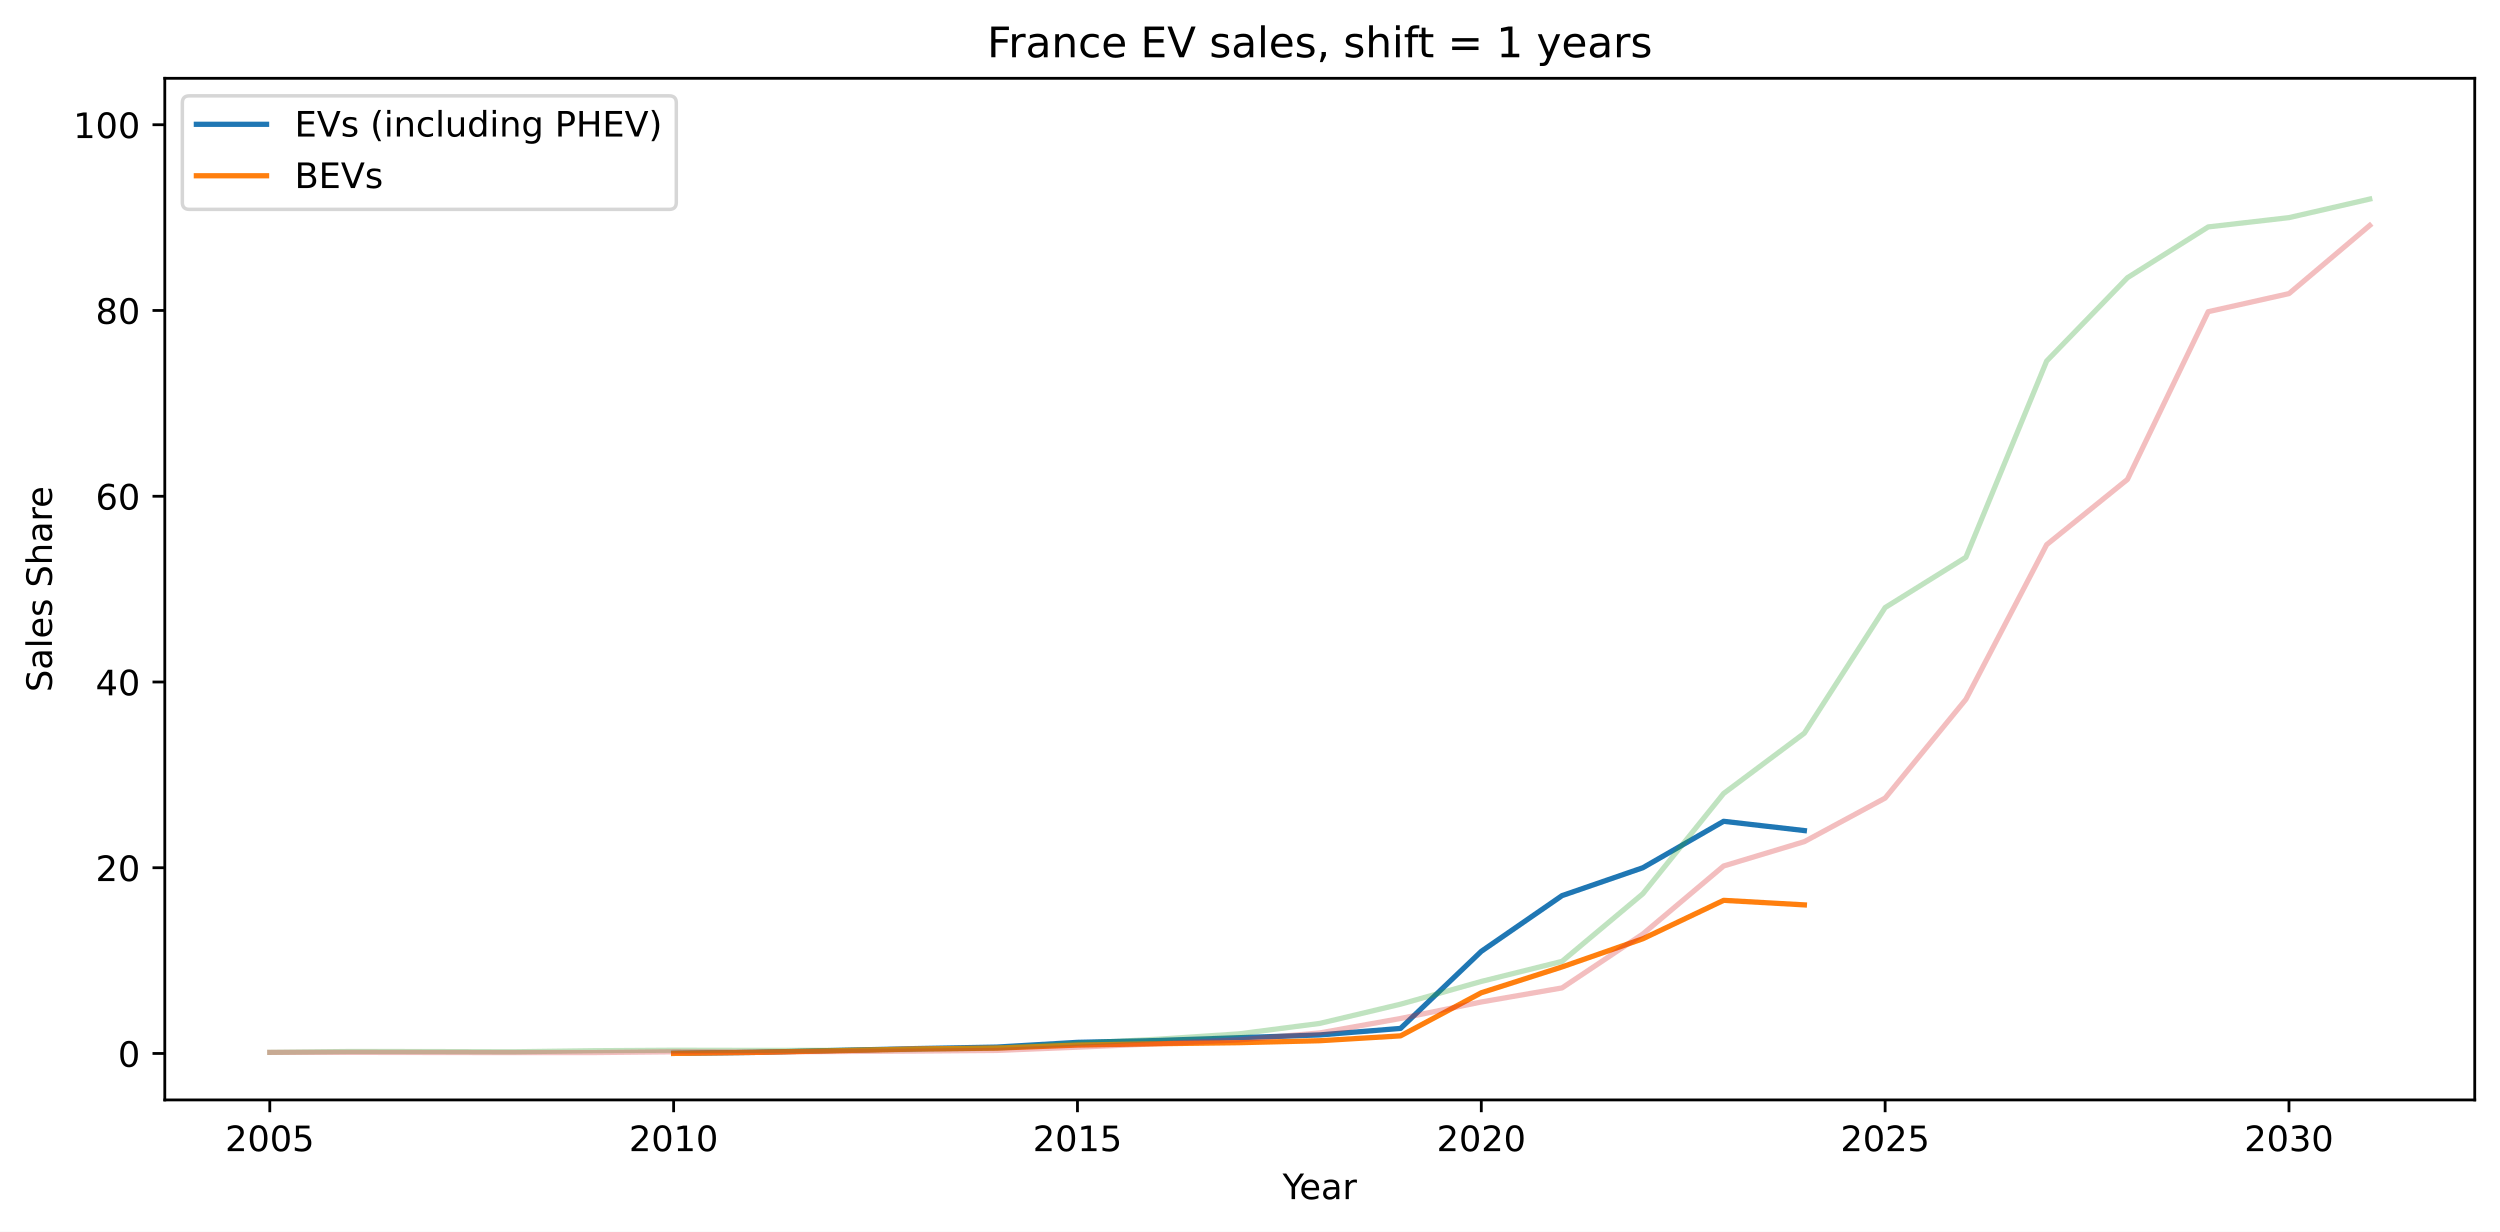
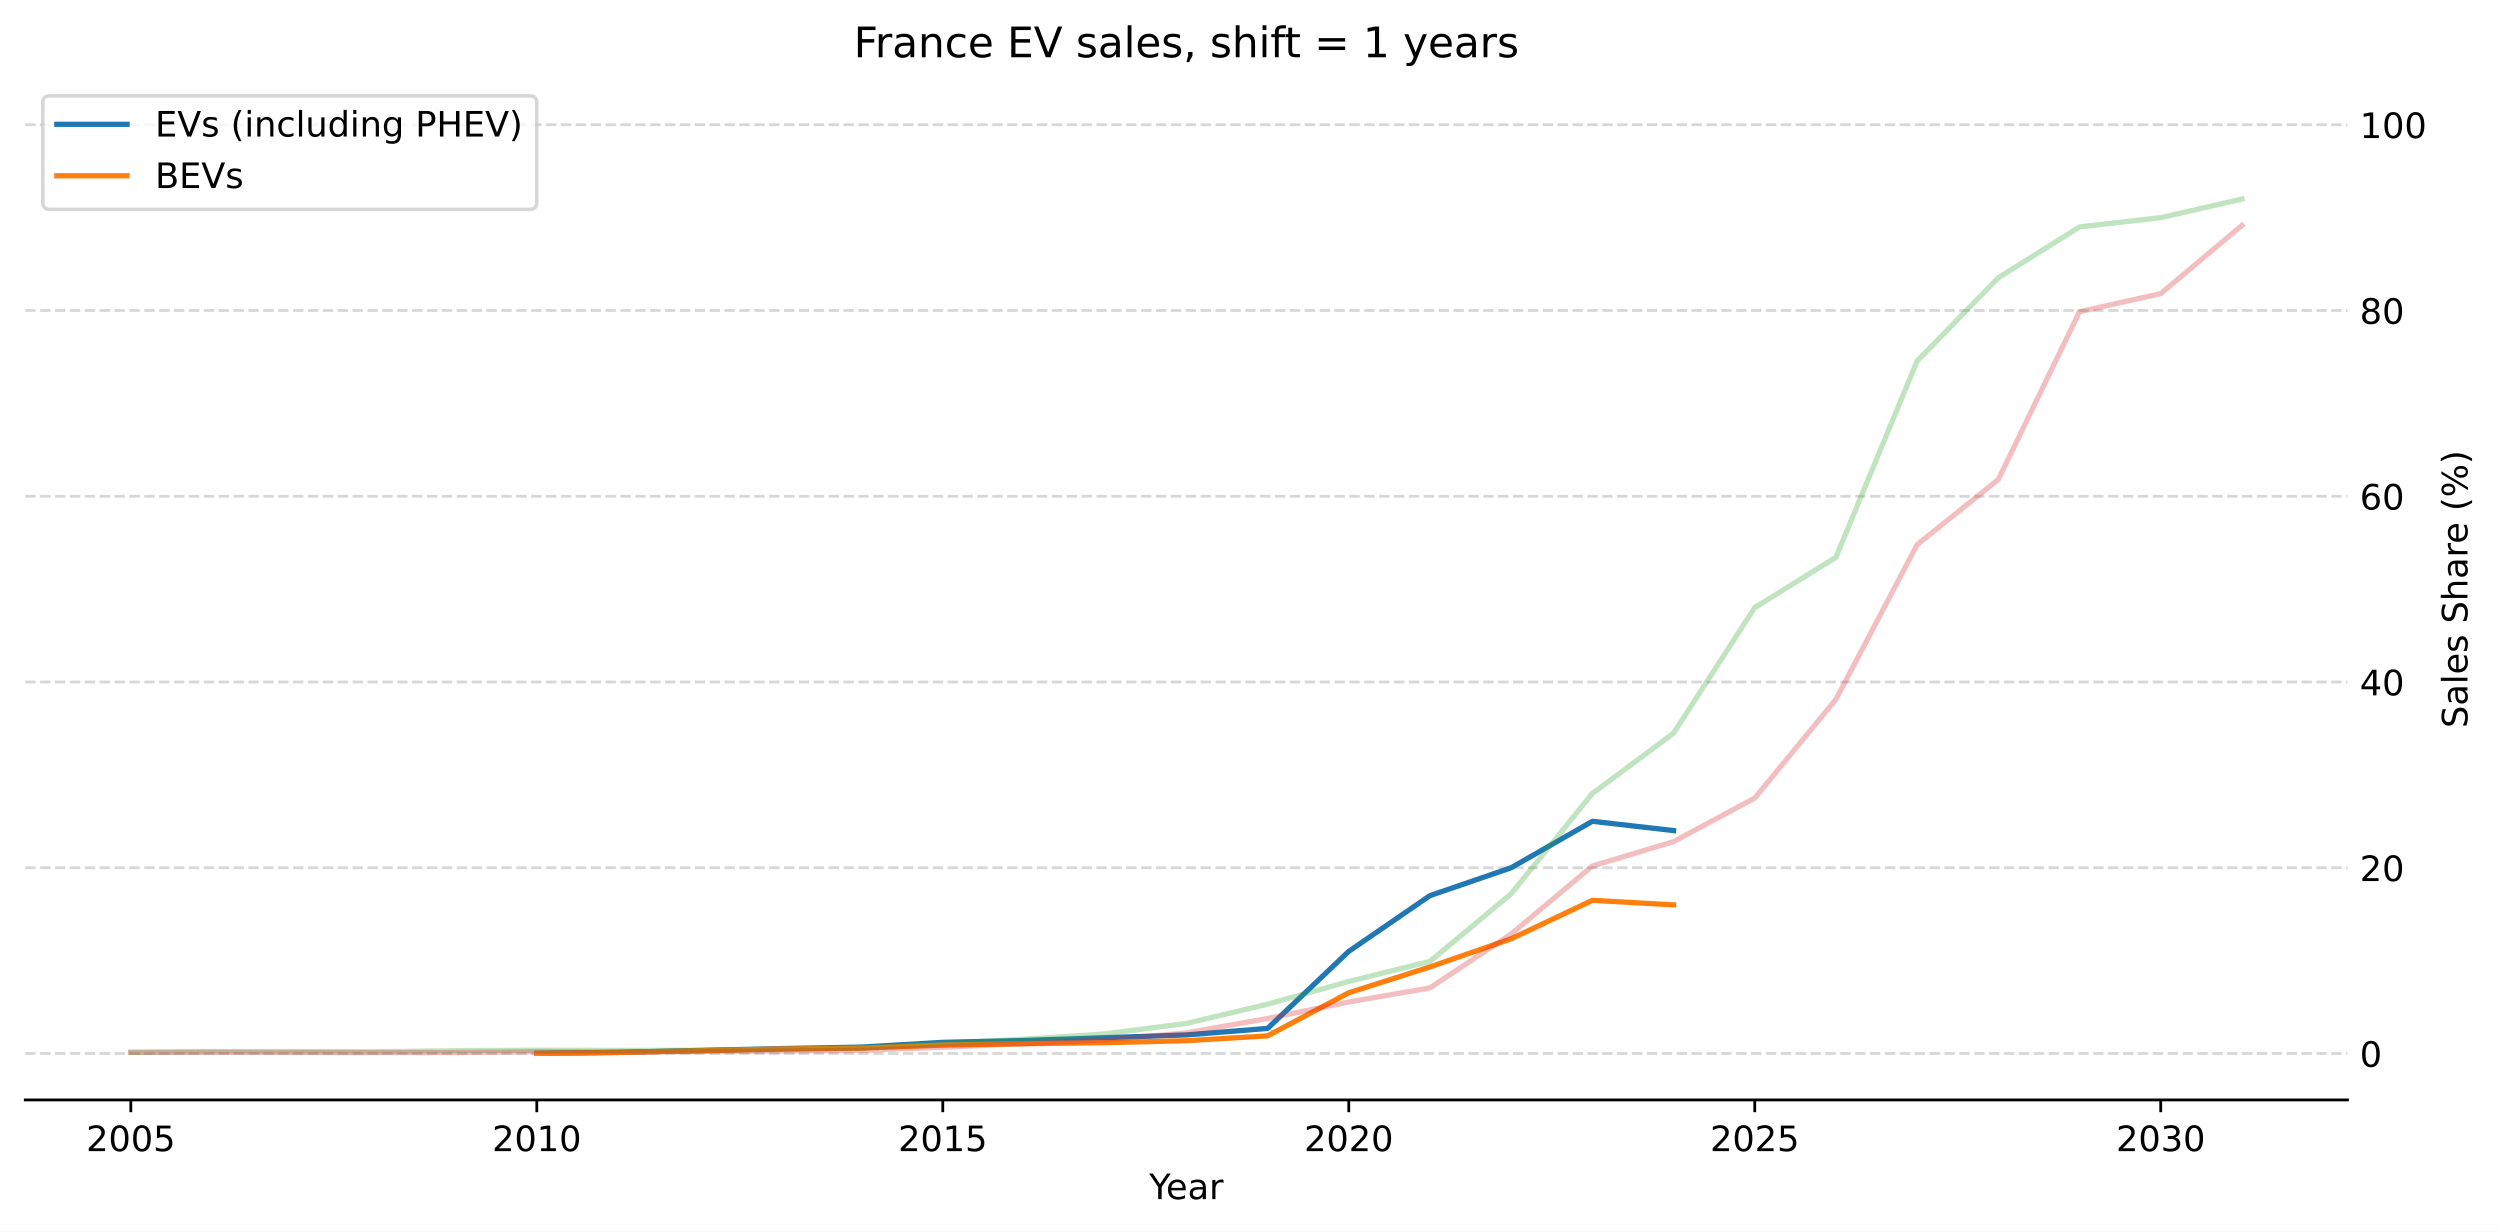
<svg xmlns="http://www.w3.org/2000/svg" xmlns:xlink="http://www.w3.org/1999/xlink" width="712.496pt" height="351.034pt" viewBox="0 0 712.496 351.034" version="1.1">
  <defs>
    <style type="text/css">*{stroke-linejoin: round; stroke-linecap: butt}</style>
  </defs>
  <g id="figure_1">
    <g id="patch_1">
      <path d="M 0 351.034  L 712.496 351.034  L 712.496 0  L 0 0  z " style="fill: #ffffff" />
    </g>
    <g id="axes_1">
      <g id="patch_2">
-         <path d="M 46.966 313.478  L 705.296 313.478  L 705.296 22.318  L 46.966 22.318  z " style="fill: #ffffff" />
+         <path d="M 7.2 313.478  L 669.03 313.478  L 669.03 22.318  L 7.2 22.318  z " style="fill: #ffffff" />
      </g>
      <g id="matplotlib.axis_1">
        <g id="xtick_1">
          <g id="line2d_1">
            <defs>
-               <path id="mbf4288bbed" d="M 0 0  L 0 3.5  " style="stroke: #000000; stroke-width: 0.8" />
-             </defs>
-             <g>
-               <use xlink:href="#mbf4288bbed" x="76.89" y="313.478" style="stroke: #000000; stroke-width: 0.8" />
+               <path id="m4b0031bde3" d="M 0 0  L 0 3.5  " style="stroke: #000000; stroke-width: 0.8" />
+             </defs>
+             <g>
+               <use xlink:href="#m4b0031bde3" x="37.283" y="313.478" style="stroke: #000000; stroke-width: 0.8" />
            </g>
          </g>
          <g id="text_1">
-             <g transform="translate(64.16472 328.0766) scale(0.1 -0.1)">
+             <g transform="translate(24.55818 328.0766) scale(0.1 -0.1)">
              <defs>
                <path id="DejaVuSans-32" d="M 1228 531  L 3431 531  L 3431 0  L 469 0  L 469 531  Q 828 903 1448 1529  Q 2069 2156 2228 2338  Q 2531 2678 2651 2914  Q 2772 3150 2772 3378  Q 2772 3750 2511 3984  Q 2250 4219 1831 4219  Q 1534 4219 1204 4116  Q 875 4013 500 3803  L 500 4441  Q 881 4594 1212 4672  Q 1544 4750 1819 4750  Q 2544 4750 2975 4387  Q 3406 4025 3406 3419  Q 3406 3131 3298 2873  Q 3191 2616 2906 2266  Q 2828 2175 2409 1742  Q 1991 1309 1228 531  z " transform="scale(0.015625)" />
                <path id="DejaVuSans-30" d="M 2034 4250  Q 1547 4250 1301 3770  Q 1056 3291 1056 2328  Q 1056 1369 1301 889  Q 1547 409 2034 409  Q 2525 409 2770 889  Q 3016 1369 3016 2328  Q 3016 3291 2770 3770  Q 2525 4250 2034 4250  z M 2034 4750  Q 2819 4750 3233 4129  Q 3647 3509 3647 2328  Q 3647 1150 3233 529  Q 2819 -91 2034 -91  Q 1250 -91 836 529  Q 422 1150 422 2328  Q 422 3509 836 4129  Q 1250 4750 2034 4750  z " transform="scale(0.015625)" />
                <path id="DejaVuSans-35" d="M 691 4666  L 3169 4666  L 3169 4134  L 1269 4134  L 1269 2991  Q 1406 3038 1543 3061  Q 1681 3084 1819 3084  Q 2600 3084 3056 2656  Q 3513 2228 3513 1497  Q 3513 744 3044 326  Q 2575 -91 1722 -91  Q 1428 -91 1123 -41  Q 819 9 494 109  L 494 744  Q 775 591 1075 516  Q 1375 441 1709 441  Q 2250 441 2565 725  Q 2881 1009 2881 1497  Q 2881 1984 2565 2268  Q 2250 2553 1709 2553  Q 1456 2553 1204 2497  Q 953 2441 691 2322  L 691 4666  z " transform="scale(0.015625)" />
              </defs>
              <use xlink:href="#DejaVuSans-32" />
              <use xlink:href="#DejaVuSans-30" transform="translate(63.62305 0)" />
              <use xlink:href="#DejaVuSans-30" transform="translate(127.2461 0)" />
              <use xlink:href="#DejaVuSans-35" transform="translate(190.8691 0)" />
            </g>
          </g>
        </g>
        <g id="xtick_2">
          <g id="line2d_2">
            <g>
-               <use xlink:href="#mbf4288bbed" x="191.982" y="313.478" style="stroke: #000000; stroke-width: 0.8" />
+               <use xlink:href="#m4b0031bde3" x="152.988" y="313.478" style="stroke: #000000; stroke-width: 0.8" />
            </g>
          </g>
          <g id="text_2">
-             <g transform="translate(179.2574 328.0766) scale(0.1 -0.1)">
+             <g transform="translate(140.2627 328.0766) scale(0.1 -0.1)">
              <defs>
                <path id="DejaVuSans-31" d="M 794 531  L 1825 531  L 1825 4091  L 703 3866  L 703 4441  L 1819 4666  L 2450 4666  L 2450 531  L 3481 531  L 3481 0  L 794 0  L 794 531  z " transform="scale(0.015625)" />
              </defs>
              <use xlink:href="#DejaVuSans-32" />
              <use xlink:href="#DejaVuSans-30" transform="translate(63.62305 0)" />
              <use xlink:href="#DejaVuSans-31" transform="translate(127.2461 0)" />
              <use xlink:href="#DejaVuSans-30" transform="translate(190.8691 0)" />
            </g>
          </g>
        </g>
        <g id="xtick_3">
          <g id="line2d_3">
            <g>
-               <use xlink:href="#mbf4288bbed" x="307.075" y="313.478" style="stroke: #000000; stroke-width: 0.8" />
+               <use xlink:href="#m4b0031bde3" x="268.692" y="313.478" style="stroke: #000000; stroke-width: 0.8" />
            </g>
          </g>
          <g id="text_3">
-             <g transform="translate(294.35 328.0766) scale(0.1 -0.1)">
+             <g transform="translate(255.9673 328.0766) scale(0.1 -0.1)">
              <use xlink:href="#DejaVuSans-32" />
              <use xlink:href="#DejaVuSans-30" transform="translate(63.62305 0)" />
              <use xlink:href="#DejaVuSans-31" transform="translate(127.2461 0)" />
              <use xlink:href="#DejaVuSans-35" transform="translate(190.8691 0)" />
            </g>
          </g>
        </g>
        <g id="xtick_4">
          <g id="line2d_4">
            <g>
-               <use xlink:href="#mbf4288bbed" x="422.168" y="313.478" style="stroke: #000000; stroke-width: 0.8" />
+               <use xlink:href="#m4b0031bde3" x="384.397" y="313.478" style="stroke: #000000; stroke-width: 0.8" />
            </g>
          </g>
          <g id="text_4">
-             <g transform="translate(409.4427 328.0766) scale(0.1 -0.1)">
+             <g transform="translate(371.6718 328.0766) scale(0.1 -0.1)">
              <use xlink:href="#DejaVuSans-32" />
              <use xlink:href="#DejaVuSans-30" transform="translate(63.62305 0)" />
              <use xlink:href="#DejaVuSans-32" transform="translate(127.2461 0)" />
              <use xlink:href="#DejaVuSans-30" transform="translate(190.8691 0)" />
            </g>
          </g>
        </g>
        <g id="xtick_5">
          <g id="line2d_5">
            <g>
-               <use xlink:href="#mbf4288bbed" x="537.26" y="313.478" style="stroke: #000000; stroke-width: 0.8" />
+               <use xlink:href="#m4b0031bde3" x="500.101" y="313.478" style="stroke: #000000; stroke-width: 0.8" />
            </g>
          </g>
          <g id="text_5">
-             <g transform="translate(524.5353 328.0766) scale(0.1 -0.1)">
+             <g transform="translate(487.3764 328.0766) scale(0.1 -0.1)">
              <use xlink:href="#DejaVuSans-32" />
              <use xlink:href="#DejaVuSans-30" transform="translate(63.62305 0)" />
              <use xlink:href="#DejaVuSans-32" transform="translate(127.2461 0)" />
              <use xlink:href="#DejaVuSans-35" transform="translate(190.8691 0)" />
            </g>
          </g>
        </g>
        <g id="xtick_6">
          <g id="line2d_6">
            <g>
-               <use xlink:href="#mbf4288bbed" x="652.353" y="313.478" style="stroke: #000000; stroke-width: 0.8" />
+               <use xlink:href="#m4b0031bde3" x="615.806" y="313.478" style="stroke: #000000; stroke-width: 0.8" />
            </g>
          </g>
          <g id="text_6">
-             <g transform="translate(639.628 328.0766) scale(0.1 -0.1)">
+             <g transform="translate(603.0809 328.0766) scale(0.1 -0.1)">
              <defs>
                <path id="DejaVuSans-33" d="M 2597 2516  Q 3050 2419 3304 2112  Q 3559 1806 3559 1356  Q 3559 666 3084 287  Q 2609 -91 1734 -91  Q 1441 -91 1130 -33  Q 819 25 488 141  L 488 750  Q 750 597 1062 519  Q 1375 441 1716 441  Q 2309 441 2620 675  Q 2931 909 2931 1356  Q 2931 1769 2642 2001  Q 2353 2234 1838 2234  L 1294 2234  L 1294 2753  L 1863 2753  Q 2328 2753 2575 2939  Q 2822 3125 2822 3475  Q 2822 3834 2567 4026  Q 2313 4219 1838 4219  Q 1578 4219 1281 4162  Q 984 4106 628 3988  L 628 4550  Q 988 4650 1302 4700  Q 1616 4750 1894 4750  Q 2613 4750 3031 4423  Q 3450 4097 3450 3541  Q 3450 3153 3228 2886  Q 3006 2619 2597 2516  z " transform="scale(0.015625)" />
              </defs>
              <use xlink:href="#DejaVuSans-32" />
              <use xlink:href="#DejaVuSans-30" transform="translate(63.62305 0)" />
              <use xlink:href="#DejaVuSans-33" transform="translate(127.2461 0)" />
              <use xlink:href="#DejaVuSans-30" transform="translate(190.8691 0)" />
            </g>
          </g>
        </g>
        <g id="text_7">
-           <g transform="translate(365.5431 341.7547) scale(0.1 -0.1)">
+           <g transform="translate(327.5275 341.7547) scale(0.1 -0.1)">
            <defs>
              <path id="DejaVuSans-59" d="M -13 4666  L 666 4666  L 1959 2747  L 3244 4666  L 3922 4666  L 2272 2222  L 2272 0  L 1638 0  L 1638 2222  L -13 4666  z " transform="scale(0.015625)" />
              <path id="DejaVuSans-65" d="M 3597 1894  L 3597 1613  L 953 1613  Q 991 1019 1311 708  Q 1631 397 2203 397  Q 2534 397 2845 478  Q 3156 559 3463 722  L 3463 178  Q 3153 47 2828 -22  Q 2503 -91 2169 -91  Q 1331 -91 842 396  Q 353 884 353 1716  Q 353 2575 817 3079  Q 1281 3584 2069 3584  Q 2775 3584 3186 3129  Q 3597 2675 3597 1894  z M 3022 2063  Q 3016 2534 2758 2815  Q 2500 3097 2075 3097  Q 1594 3097 1305 2825  Q 1016 2553 972 2059  L 3022 2063  z " transform="scale(0.015625)" />
              <path id="DejaVuSans-61" d="M 2194 1759  Q 1497 1759 1228 1600  Q 959 1441 959 1056  Q 959 750 1161 570  Q 1363 391 1709 391  Q 2188 391 2477 730  Q 2766 1069 2766 1631  L 2766 1759  L 2194 1759  z M 3341 1997  L 3341 0  L 2766 0  L 2766 531  Q 2569 213 2275 61  Q 1981 -91 1556 -91  Q 1019 -91 701 211  Q 384 513 384 1019  Q 384 1609 779 1909  Q 1175 2209 1959 2209  L 2766 2209  L 2766 2266  Q 2766 2663 2505 2880  Q 2244 3097 1772 3097  Q 1472 3097 1187 3025  Q 903 2953 641 2809  L 641 3341  Q 956 3463 1253 3523  Q 1550 3584 1831 3584  Q 2591 3584 2966 3190  Q 3341 2797 3341 1997  z " transform="scale(0.015625)" />
              <path id="DejaVuSans-72" d="M 2631 2963  Q 2534 3019 2420 3045  Q 2306 3072 2169 3072  Q 1681 3072 1420 2755  Q 1159 2438 1159 1844  L 1159 0  L 581 0  L 581 3500  L 1159 3500  L 1159 2956  Q 1341 3275 1631 3429  Q 1922 3584 2338 3584  Q 2397 3584 2469 3576  Q 2541 3569 2628 3553  L 2631 2963  z " transform="scale(0.015625)" />
            </defs>
            <use xlink:href="#DejaVuSans-59" />
            <use xlink:href="#DejaVuSans-65" transform="translate(47.83398 0)" />
            <use xlink:href="#DejaVuSans-61" transform="translate(109.3574 0)" />
            <use xlink:href="#DejaVuSans-72" transform="translate(170.6367 0)" />
          </g>
        </g>
      </g>
      <g id="matplotlib.axis_2">
        <g id="ytick_1">
          <g id="line2d_7">
-             <defs>
-               <path id="mb362bc55c1" d="M 0 0  L -3.5 0  " style="stroke: #000000; stroke-width: 0.8" />
-             </defs>
-             <g>
-               <use xlink:href="#mb362bc55c1" x="46.966" y="300.244" style="stroke: #000000; stroke-width: 0.8" />
-             </g>
-           </g>
+             <path d="M 7.2 300.244  L 669.03 300.244  " clip-path="url(#pc29ef4463a)" style="fill: none; stroke-dasharray: 2.96,1.28; stroke-dashoffset: 0; stroke: #b0b0b0; stroke-opacity: 0.5; stroke-width: 0.8" />
+           </g>
+           <g id="line2d_8" />
          <g id="text_8">
-             <g transform="translate(33.60312 304.0428) scale(0.1 -0.1)">
+             <g transform="translate(672.53 304.0428) scale(0.1 -0.1)">
              <use xlink:href="#DejaVuSans-30" />
            </g>
          </g>
        </g>
        <g id="ytick_2">
-           <g id="line2d_8">
-             <g>
-               <use xlink:href="#mb362bc55c1" x="46.966" y="247.305" style="stroke: #000000; stroke-width: 0.8" />
-             </g>
-           </g>
+           <g id="line2d_9">
+             <path d="M 7.2 247.305  L 669.03 247.305  " clip-path="url(#pc29ef4463a)" style="fill: none; stroke-dasharray: 2.96,1.28; stroke-dashoffset: 0; stroke: #b0b0b0; stroke-opacity: 0.5; stroke-width: 0.8" />
+           </g>
+           <g id="line2d_10" />
          <g id="text_9">
-             <g transform="translate(27.24063 251.1046) scale(0.1 -0.1)">
+             <g transform="translate(672.53 251.1046) scale(0.1 -0.1)">
              <use xlink:href="#DejaVuSans-32" />
              <use xlink:href="#DejaVuSans-30" transform="translate(63.62305 0)" />
            </g>
          </g>
        </g>
        <g id="ytick_3">
-           <g id="line2d_9">
-             <g>
-               <use xlink:href="#mb362bc55c1" x="46.966" y="194.367" style="stroke: #000000; stroke-width: 0.8" />
-             </g>
-           </g>
+           <g id="line2d_11">
+             <path d="M 7.2 194.367  L 669.03 194.367  " clip-path="url(#pc29ef4463a)" style="fill: none; stroke-dasharray: 2.96,1.28; stroke-dashoffset: 0; stroke: #b0b0b0; stroke-opacity: 0.5; stroke-width: 0.8" />
+           </g>
+           <g id="line2d_12" />
          <g id="text_10">
-             <g transform="translate(27.24063 198.1664) scale(0.1 -0.1)">
+             <g transform="translate(672.53 198.1664) scale(0.1 -0.1)">
              <defs>
                <path id="DejaVuSans-34" d="M 2419 4116  L 825 1625  L 2419 1625  L 2419 4116  z M 2253 4666  L 3047 4666  L 3047 1625  L 3713 1625  L 3713 1100  L 3047 1100  L 3047 0  L 2419 0  L 2419 1100  L 313 1100  L 313 1709  L 2253 4666  z " transform="scale(0.015625)" />
              </defs>
              <use xlink:href="#DejaVuSans-34" />
              <use xlink:href="#DejaVuSans-30" transform="translate(63.62305 0)" />
            </g>
          </g>
        </g>
        <g id="ytick_4">
-           <g id="line2d_10">
-             <g>
-               <use xlink:href="#mb362bc55c1" x="46.966" y="141.429" style="stroke: #000000; stroke-width: 0.8" />
-             </g>
-           </g>
+           <g id="line2d_13">
+             <path d="M 7.2 141.429  L 669.03 141.429  " clip-path="url(#pc29ef4463a)" style="fill: none; stroke-dasharray: 2.96,1.28; stroke-dashoffset: 0; stroke: #b0b0b0; stroke-opacity: 0.5; stroke-width: 0.8" />
+           </g>
+           <g id="line2d_14" />
          <g id="text_11">
-             <g transform="translate(27.24063 145.2283) scale(0.1 -0.1)">
+             <g transform="translate(672.53 145.2283) scale(0.1 -0.1)">
              <defs>
                <path id="DejaVuSans-36" d="M 2113 2584  Q 1688 2584 1439 2293  Q 1191 2003 1191 1497  Q 1191 994 1439 701  Q 1688 409 2113 409  Q 2538 409 2786 701  Q 3034 994 3034 1497  Q 3034 2003 2786 2293  Q 2538 2584 2113 2584  z M 3366 4563  L 3366 3988  Q 3128 4100 2886 4159  Q 2644 4219 2406 4219  Q 1781 4219 1451 3797  Q 1122 3375 1075 2522  Q 1259 2794 1537 2939  Q 1816 3084 2150 3084  Q 2853 3084 3261 2657  Q 3669 2231 3669 1497  Q 3669 778 3244 343  Q 2819 -91 2113 -91  Q 1303 -91 875 529  Q 447 1150 447 2328  Q 447 3434 972 4092  Q 1497 4750 2381 4750  Q 2619 4750 2861 4703  Q 3103 4656 3366 4563  z " transform="scale(0.015625)" />
              </defs>
              <use xlink:href="#DejaVuSans-36" />
              <use xlink:href="#DejaVuSans-30" transform="translate(63.62305 0)" />
            </g>
          </g>
        </g>
        <g id="ytick_5">
-           <g id="line2d_11">
-             <g>
-               <use xlink:href="#mb362bc55c1" x="46.966" y="88.491" style="stroke: #000000; stroke-width: 0.8" />
-             </g>
-           </g>
+           <g id="line2d_15">
+             <path d="M 7.2 88.491  L 669.03 88.491  " clip-path="url(#pc29ef4463a)" style="fill: none; stroke-dasharray: 2.96,1.28; stroke-dashoffset: 0; stroke: #b0b0b0; stroke-opacity: 0.5; stroke-width: 0.8" />
+           </g>
+           <g id="line2d_16" />
          <g id="text_12">
-             <g transform="translate(27.24063 92.29007) scale(0.1 -0.1)">
+             <g transform="translate(672.53 92.29007) scale(0.1 -0.1)">
              <defs>
                <path id="DejaVuSans-38" d="M 2034 2216  Q 1584 2216 1326 1975  Q 1069 1734 1069 1313  Q 1069 891 1326 650  Q 1584 409 2034 409  Q 2484 409 2743 651  Q 3003 894 3003 1313  Q 3003 1734 2745 1975  Q 2488 2216 2034 2216  z M 1403 2484  Q 997 2584 770 2862  Q 544 3141 544 3541  Q 544 4100 942 4425  Q 1341 4750 2034 4750  Q 2731 4750 3128 4425  Q 3525 4100 3525 3541  Q 3525 3141 3298 2862  Q 3072 2584 2669 2484  Q 3125 2378 3379 2068  Q 3634 1759 3634 1313  Q 3634 634 3220 271  Q 2806 -91 2034 -91  Q 1263 -91 848 271  Q 434 634 434 1313  Q 434 1759 690 2068  Q 947 2378 1403 2484  z M 1172 3481  Q 1172 3119 1398 2916  Q 1625 2713 2034 2713  Q 2441 2713 2670 2916  Q 2900 3119 2900 3481  Q 2900 3844 2670 4047  Q 2441 4250 2034 4250  Q 1625 4250 1398 4047  Q 1172 3844 1172 3481  z " transform="scale(0.015625)" />
              </defs>
              <use xlink:href="#DejaVuSans-38" />
              <use xlink:href="#DejaVuSans-30" transform="translate(63.62305 0)" />
            </g>
          </g>
        </g>
        <g id="ytick_6">
-           <g id="line2d_12">
-             <g>
-               <use xlink:href="#mb362bc55c1" x="46.966" y="35.553" style="stroke: #000000; stroke-width: 0.8" />
-             </g>
-           </g>
+           <g id="line2d_17">
+             <path d="M 7.2 35.553  L 669.03 35.553  " clip-path="url(#pc29ef4463a)" style="fill: none; stroke-dasharray: 2.96,1.28; stroke-dashoffset: 0; stroke: #b0b0b0; stroke-opacity: 0.5; stroke-width: 0.8" />
+           </g>
+           <g id="line2d_18" />
          <g id="text_13">
-             <g transform="translate(20.87813 39.35189) scale(0.1 -0.1)">
+             <g transform="translate(672.53 39.35189) scale(0.1 -0.1)">
              <use xlink:href="#DejaVuSans-31" />
              <use xlink:href="#DejaVuSans-30" transform="translate(63.62305 0)" />
              <use xlink:href="#DejaVuSans-30" transform="translate(127.2461 0)" />
            </g>
          </g>
        </g>
        <g id="text_14">
-           <g transform="translate(14.79844 197.2223) rotate(-90) scale(0.1 -0.1)">
+           <g transform="translate(703.2159 207.4638) rotate(-90) scale(0.1 -0.1)">
            <defs>
              <path id="DejaVuSans-53" d="M 3425 4513  L 3425 3897  Q 3066 4069 2747 4153  Q 2428 4238 2131 4238  Q 1616 4238 1336 4038  Q 1056 3838 1056 3469  Q 1056 3159 1242 3001  Q 1428 2844 1947 2747  L 2328 2669  Q 3034 2534 3370 2195  Q 3706 1856 3706 1288  Q 3706 609 3251 259  Q 2797 -91 1919 -91  Q 1588 -91 1214 -16  Q 841 59 441 206  L 441 856  Q 825 641 1194 531  Q 1563 422 1919 422  Q 2459 422 2753 634  Q 3047 847 3047 1241  Q 3047 1584 2836 1778  Q 2625 1972 2144 2069  L 1759 2144  Q 1053 2284 737 2584  Q 422 2884 422 3419  Q 422 4038 858 4394  Q 1294 4750 2059 4750  Q 2388 4750 2728 4690  Q 3069 4631 3425 4513  z " transform="scale(0.015625)" />
              <path id="DejaVuSans-6c" d="M 603 4863  L 1178 4863  L 1178 0  L 603 0  L 603 4863  z " transform="scale(0.015625)" />
              <path id="DejaVuSans-73" d="M 2834 3397  L 2834 2853  Q 2591 2978 2328 3040  Q 2066 3103 1784 3103  Q 1356 3103 1142 2972  Q 928 2841 928 2578  Q 928 2378 1081 2264  Q 1234 2150 1697 2047  L 1894 2003  Q 2506 1872 2764 1633  Q 3022 1394 3022 966  Q 3022 478 2636 193  Q 2250 -91 1575 -91  Q 1294 -91 989 -36  Q 684 19 347 128  L 347 722  Q 666 556 975 473  Q 1284 391 1588 391  Q 1994 391 2212 530  Q 2431 669 2431 922  Q 2431 1156 2273 1281  Q 2116 1406 1581 1522  L 1381 1569  Q 847 1681 609 1914  Q 372 2147 372 2553  Q 372 3047 722 3315  Q 1072 3584 1716 3584  Q 2034 3584 2315 3537  Q 2597 3491 2834 3397  z " transform="scale(0.015625)" />
              <path id="DejaVuSans-20" transform="scale(0.015625)" />
              <path id="DejaVuSans-68" d="M 3513 2113  L 3513 0  L 2938 0  L 2938 2094  Q 2938 2591 2744 2837  Q 2550 3084 2163 3084  Q 1697 3084 1428 2787  Q 1159 2491 1159 1978  L 1159 0  L 581 0  L 581 4863  L 1159 4863  L 1159 2956  Q 1366 3272 1645 3428  Q 1925 3584 2291 3584  Q 2894 3584 3203 3211  Q 3513 2838 3513 2113  z " transform="scale(0.015625)" />
+               <path id="DejaVuSans-28" d="M 1984 4856  Q 1566 4138 1362 3434  Q 1159 2731 1159 2009  Q 1159 1288 1364 580  Q 1569 -128 1984 -844  L 1484 -844  Q 1016 -109 783 600  Q 550 1309 550 2009  Q 550 2706 781 3412  Q 1013 4119 1484 4856  L 1984 4856  z " transform="scale(0.015625)" />
+               <path id="DejaVuSans-25" d="M 4653 2053  Q 4381 2053 4226 1822  Q 4072 1591 4072 1178  Q 4072 772 4226 539  Q 4381 306 4653 306  Q 4919 306 5073 539  Q 5228 772 5228 1178  Q 5228 1588 5073 1820  Q 4919 2053 4653 2053  z M 4653 2450  Q 5147 2450 5437 2106  Q 5728 1763 5728 1178  Q 5728 594 5436 251  Q 5144 -91 4653 -91  Q 4153 -91 3862 251  Q 3572 594 3572 1178  Q 3572 1766 3864 2108  Q 4156 2450 4653 2450  z M 1428 4353  Q 1159 4353 1004 4120  Q 850 3888 850 3481  Q 850 3069 1003 2837  Q 1156 2606 1428 2606  Q 1700 2606 1854 2837  Q 2009 3069 2009 3481  Q 2009 3884 1853 4118  Q 1697 4353 1428 4353  z M 4250 4750  L 4750 4750  L 1831 -91  L 1331 -91  L 4250 4750  z M 1428 4750  Q 1922 4750 2215 4408  Q 2509 4066 2509 3481  Q 2509 2891 2217 2550  Q 1925 2209 1428 2209  Q 931 2209 642 2551  Q 353 2894 353 3481  Q 353 4063 643 4406  Q 934 4750 1428 4750  z " transform="scale(0.015625)" />
+               <path id="DejaVuSans-29" d="M 513 4856  L 1013 4856  Q 1481 4119 1714 3412  Q 1947 2706 1947 2009  Q 1947 1309 1714 600  Q 1481 -109 1013 -844  L 513 -844  Q 928 -128 1133 580  Q 1338 1288 1338 2009  Q 1338 2731 1133 3434  Q 928 4138 513 4856  z " transform="scale(0.015625)" />
            </defs>
            <use xlink:href="#DejaVuSans-53" />
            <use xlink:href="#DejaVuSans-61" transform="translate(63.47656 0)" />
            <use xlink:href="#DejaVuSans-6c" transform="translate(124.7559 0)" />
            <use xlink:href="#DejaVuSans-65" transform="translate(152.5391 0)" />
            <use xlink:href="#DejaVuSans-73" transform="translate(214.0625 0)" />
            <use xlink:href="#DejaVuSans-20" transform="translate(266.1621 0)" />
            <use xlink:href="#DejaVuSans-53" transform="translate(297.9492 0)" />
            <use xlink:href="#DejaVuSans-68" transform="translate(361.4258 0)" />
            <use xlink:href="#DejaVuSans-61" transform="translate(424.8047 0)" />
            <use xlink:href="#DejaVuSans-72" transform="translate(486.084 0)" />
            <use xlink:href="#DejaVuSans-65" transform="translate(524.9473 0)" />
-           </g>
-         </g>
-       </g>
-       <g id="line2d_13">
-         <path d="M 191.982 300.212  L 215.001 299.926  L 238.019 299.37  L 261.038 298.841  L 284.056 298.417  L 307.075 297.067  L 330.094 296.538  L 353.112 295.744  L 376.131 294.95  L 399.149 293.097  L 422.168 271.128  L 445.186 255.246  L 468.205 247.305  L 491.223 234.071  L 514.242 236.718  " clip-path="url(#p86c4d891a6)" style="fill: none; stroke: #1f77b4; stroke-width: 1.5; stroke-linecap: square" />
-       </g>
-       <g id="line2d_14">
-         <path d="M 191.982 300.221  L 215.001 299.933  L 238.019 299.461  L 261.038 298.963  L 284.056 298.71  L 307.075 297.841  L 330.094 297.458  L 353.112 297.165  L 376.131 296.604  L 399.149 295.219  L 422.168 282.931  L 445.186 275.568  L 468.205 267.546  L 491.223 256.598  L 514.242 257.893  " clip-path="url(#p86c4d891a6)" style="fill: none; stroke: #ff7f0e; stroke-width: 1.5; stroke-linecap: square" />
-       </g>
-       <g id="line2d_15">
-         <path d="M 76.89 299.917  L 99.908 299.67  L 122.927 299.693  L 145.945 299.759  L 168.964 299.456  L 191.982 299.312  L 215.001 299.355  L 238.019 299.333  L 261.038 299.087  L 284.056 298.71  L 307.075 297.337  L 330.094 296.167  L 353.112 294.645  L 376.131 291.668  L 399.149 286.192  L 422.168 279.707  L 445.186 273.98  L 468.205 254.717  L 491.223 226.143  L 514.242 208.951  L 537.26 173.157  L 560.279 158.822  L 583.297 102.89  L 606.316 79.149  L 629.334 64.669  L 652.353 62.022  L 675.372 56.728  " clip-path="url(#p86c4d891a6)" style="fill: none; stroke: #2ca02c; stroke-opacity: 0.3; stroke-width: 1.5; stroke-linecap: square" />
-       </g>
-       <g id="line2d_16">
-         <path d="M 76.89 299.918  L 99.908 299.921  L 122.927 299.955  L 145.945 299.985  L 168.964 299.982  L 191.982 299.757  L 215.001 299.802  L 238.019 299.686  L 261.038 299.553  L 284.056 299.375  L 307.075 298.445  L 330.094 297.452  L 353.112 296.366  L 376.131 294.379  L 399.149 290.264  L 422.168 285.56  L 445.186 281.549  L 468.205 266.187  L 491.223 246.807  L 514.242 239.86  L 537.26 227.448  L 560.279 199.307  L 583.297 155.229  L 606.316 136.636  L 629.334 88.83  L 652.353 83.678  L 675.372 64.237  " clip-path="url(#p86c4d891a6)" style="fill: none; stroke: #d62728; stroke-opacity: 0.3; stroke-width: 1.5; stroke-linecap: square" />
+             <use xlink:href="#DejaVuSans-20" transform="translate(586.4707 0)" />
+             <use xlink:href="#DejaVuSans-28" transform="translate(618.2578 0)" />
+             <use xlink:href="#DejaVuSans-25" transform="translate(657.2715 0)" />
+             <use xlink:href="#DejaVuSans-29" transform="translate(752.291 0)" />
+           </g>
+         </g>
+       </g>
+       <g id="line2d_19">
+         <path d="M 152.988 300.212  L 176.129 299.926  L 199.27 299.37  L 222.41 298.841  L 245.551 298.417  L 268.692 297.067  L 291.833 296.538  L 314.974 295.744  L 338.115 294.95  L 361.256 293.097  L 384.397 271.128  L 407.538 255.246  L 430.679 247.305  L 453.82 234.071  L 476.96 236.718  " clip-path="url(#pc29ef4463a)" style="fill: none; stroke: #1f77b4; stroke-width: 1.5; stroke-linecap: square" />
+       </g>
+       <g id="line2d_20">
+         <path d="M 152.988 300.221  L 176.129 299.933  L 199.27 299.461  L 222.41 298.963  L 245.551 298.71  L 268.692 297.841  L 291.833 297.458  L 314.974 297.165  L 338.115 296.604  L 361.256 295.219  L 384.397 282.931  L 407.538 275.568  L 430.679 267.546  L 453.82 256.598  L 476.96 257.893  " clip-path="url(#pc29ef4463a)" style="fill: none; stroke: #ff7f0e; stroke-width: 1.5; stroke-linecap: square" />
+       </g>
+       <g id="line2d_21">
+         <path d="M 37.283 299.917  L 60.424 299.67  L 83.565 299.693  L 106.706 299.759  L 129.847 299.456  L 152.988 299.312  L 176.129 299.355  L 199.27 299.333  L 222.41 299.087  L 245.551 298.71  L 268.692 297.337  L 291.833 296.167  L 314.974 294.645  L 338.115 291.668  L 361.256 286.192  L 384.397 279.707  L 407.538 273.98  L 430.679 254.717  L 453.82 226.143  L 476.96 208.951  L 500.101 173.157  L 523.242 158.822  L 546.383 102.89  L 569.524 79.149  L 592.665 64.669  L 615.806 62.022  L 638.947 56.728  " clip-path="url(#pc29ef4463a)" style="fill: none; stroke: #2ca02c; stroke-opacity: 0.3; stroke-width: 1.5; stroke-linecap: square" />
+       </g>
+       <g id="line2d_22">
+         <path d="M 37.283 299.918  L 60.424 299.921  L 83.565 299.955  L 106.706 299.985  L 129.847 299.982  L 152.988 299.757  L 176.129 299.802  L 199.27 299.686  L 222.41 299.553  L 245.551 299.375  L 268.692 298.445  L 291.833 297.452  L 314.974 296.366  L 338.115 294.379  L 361.256 290.264  L 384.397 285.56  L 407.538 281.549  L 430.679 266.187  L 453.82 246.807  L 476.96 239.86  L 500.101 227.448  L 523.242 199.307  L 546.383 155.229  L 569.524 136.636  L 592.665 88.83  L 615.806 83.678  L 638.947 64.237  " clip-path="url(#pc29ef4463a)" style="fill: none; stroke: #d62728; stroke-opacity: 0.3; stroke-width: 1.5; stroke-linecap: square" />
      </g>
      <g id="patch_3">
-         <path d="M 46.966 313.478  L 46.966 22.318  " style="fill: none; stroke: #000000; stroke-width: 0.8; stroke-linejoin: miter; stroke-linecap: square" />
-       </g>
-       <g id="patch_4">
-         <path d="M 705.296 313.478  L 705.296 22.318  " style="fill: none; stroke: #000000; stroke-width: 0.8; stroke-linejoin: miter; stroke-linecap: square" />
-       </g>
-       <g id="patch_5">
-         <path d="M 46.966 313.478  L 705.296 313.478  " style="fill: none; stroke: #000000; stroke-width: 0.8; stroke-linejoin: miter; stroke-linecap: square" />
-       </g>
-       <g id="patch_6">
-         <path d="M 46.966 22.318  L 705.296 22.318  " style="fill: none; stroke: #000000; stroke-width: 0.8; stroke-linejoin: miter; stroke-linecap: square" />
+         <path d="M 7.2 313.478  L 669.03 313.478  " style="fill: none; stroke: #000000; stroke-width: 0.8; stroke-linejoin: miter; stroke-linecap: square" />
      </g>
      <g id="text_15">
-         <g transform="translate(281.3353 16.31812) scale(0.12 -0.12)">
+         <g transform="translate(243.3197 16.31812) scale(0.12 -0.12)">
          <defs>
            <path id="DejaVuSans-46" d="M 628 4666  L 3309 4666  L 3309 4134  L 1259 4134  L 1259 2759  L 3109 2759  L 3109 2228  L 1259 2228  L 1259 0  L 628 0  L 628 4666  z " transform="scale(0.015625)" />
            <path id="DejaVuSans-6e" d="M 3513 2113  L 3513 0  L 2938 0  L 2938 2094  Q 2938 2591 2744 2837  Q 2550 3084 2163 3084  Q 1697 3084 1428 2787  Q 1159 2491 1159 1978  L 1159 0  L 581 0  L 581 3500  L 1159 3500  L 1159 2956  Q 1366 3272 1645 3428  Q 1925 3584 2291 3584  Q 2894 3584 3203 3211  Q 3513 2838 3513 2113  z " transform="scale(0.015625)" />
            <path id="DejaVuSans-63" d="M 3122 3366  L 3122 2828  Q 2878 2963 2633 3030  Q 2388 3097 2138 3097  Q 1578 3097 1268 2742  Q 959 2388 959 1747  Q 959 1106 1268 751  Q 1578 397 2138 397  Q 2388 397 2633 464  Q 2878 531 3122 666  L 3122 134  Q 2881 22 2623 -34  Q 2366 -91 2075 -91  Q 1284 -91 818 406  Q 353 903 353 1747  Q 353 2603 823 3093  Q 1294 3584 2113 3584  Q 2378 3584 2631 3529  Q 2884 3475 3122 3366  z " transform="scale(0.015625)" />
            <path id="DejaVuSans-45" d="M 628 4666  L 3578 4666  L 3578 4134  L 1259 4134  L 1259 2753  L 3481 2753  L 3481 2222  L 1259 2222  L 1259 531  L 3634 531  L 3634 0  L 628 0  L 628 4666  z " transform="scale(0.015625)" />
            <path id="DejaVuSans-56" d="M 1831 0  L 50 4666  L 709 4666  L 2188 738  L 3669 4666  L 4325 4666  L 2547 0  L 1831 0  z " transform="scale(0.015625)" />
            <path id="DejaVuSans-2c" d="M 750 794  L 1409 794  L 1409 256  L 897 -744  L 494 -744  L 750 256  L 750 794  z " transform="scale(0.015625)" />
            <path id="DejaVuSans-69" d="M 603 3500  L 1178 3500  L 1178 0  L 603 0  L 603 3500  z M 603 4863  L 1178 4863  L 1178 4134  L 603 4134  L 603 4863  z " transform="scale(0.015625)" />
            <path id="DejaVuSans-66" d="M 2375 4863  L 2375 4384  L 1825 4384  Q 1516 4384 1395 4259  Q 1275 4134 1275 3809  L 1275 3500  L 2222 3500  L 2222 3053  L 1275 3053  L 1275 0  L 697 0  L 697 3053  L 147 3053  L 147 3500  L 697 3500  L 697 3744  Q 697 4328 969 4595  Q 1241 4863 1831 4863  L 2375 4863  z " transform="scale(0.015625)" />
            <path id="DejaVuSans-74" d="M 1172 4494  L 1172 3500  L 2356 3500  L 2356 3053  L 1172 3053  L 1172 1153  Q 1172 725 1289 603  Q 1406 481 1766 481  L 2356 481  L 2356 0  L 1766 0  Q 1100 0 847 248  Q 594 497 594 1153  L 594 3053  L 172 3053  L 172 3500  L 594 3500  L 594 4494  L 1172 4494  z " transform="scale(0.015625)" />
            <path id="DejaVuSans-3d" d="M 678 2906  L 4684 2906  L 4684 2381  L 678 2381  L 678 2906  z M 678 1631  L 4684 1631  L 4684 1100  L 678 1100  L 678 1631  z " transform="scale(0.015625)" />
            <path id="DejaVuSans-79" d="M 2059 -325  Q 1816 -950 1584 -1140  Q 1353 -1331 966 -1331  L 506 -1331  L 506 -850  L 844 -850  Q 1081 -850 1212 -737  Q 1344 -625 1503 -206  L 1606 56  L 191 3500  L 800 3500  L 1894 763  L 2988 3500  L 3597 3500  L 2059 -325  z " transform="scale(0.015625)" />
          </defs>
          <use xlink:href="#DejaVuSans-46" />
          <use xlink:href="#DejaVuSans-72" transform="translate(50.26953 0)" />
          <use xlink:href="#DejaVuSans-61" transform="translate(91.38281 0)" />
          <use xlink:href="#DejaVuSans-6e" transform="translate(152.6621 0)" />
          <use xlink:href="#DejaVuSans-63" transform="translate(216.041 0)" />
          <use xlink:href="#DejaVuSans-65" transform="translate(271.0215 0)" />
          <use xlink:href="#DejaVuSans-20" transform="translate(332.5449 0)" />
          <use xlink:href="#DejaVuSans-45" transform="translate(364.332 0)" />
          <use xlink:href="#DejaVuSans-56" transform="translate(427.5156 0)" />
          <use xlink:href="#DejaVuSans-20" transform="translate(495.9238 0)" />
          <use xlink:href="#DejaVuSans-73" transform="translate(527.7109 0)" />
          <use xlink:href="#DejaVuSans-61" transform="translate(579.8105 0)" />
          <use xlink:href="#DejaVuSans-6c" transform="translate(641.0898 0)" />
          <use xlink:href="#DejaVuSans-65" transform="translate(668.873 0)" />
          <use xlink:href="#DejaVuSans-73" transform="translate(730.3965 0)" />
          <use xlink:href="#DejaVuSans-2c" transform="translate(782.4961 0)" />
          <use xlink:href="#DejaVuSans-20" transform="translate(814.2832 0)" />
          <use xlink:href="#DejaVuSans-73" transform="translate(846.0703 0)" />
          <use xlink:href="#DejaVuSans-68" transform="translate(898.1699 0)" />
          <use xlink:href="#DejaVuSans-69" transform="translate(961.5488 0)" />
          <use xlink:href="#DejaVuSans-66" transform="translate(989.332 0)" />
          <use xlink:href="#DejaVuSans-74" transform="translate(1022.787 0)" />
          <use xlink:href="#DejaVuSans-20" transform="translate(1061.996 0)" />
          <use xlink:href="#DejaVuSans-3d" transform="translate(1093.783 0)" />
          <use xlink:href="#DejaVuSans-20" transform="translate(1177.572 0)" />
          <use xlink:href="#DejaVuSans-31" transform="translate(1209.359 0)" />
          <use xlink:href="#DejaVuSans-20" transform="translate(1272.982 0)" />
          <use xlink:href="#DejaVuSans-79" transform="translate(1304.77 0)" />
          <use xlink:href="#DejaVuSans-65" transform="translate(1363.949 0)" />
          <use xlink:href="#DejaVuSans-61" transform="translate(1425.473 0)" />
          <use xlink:href="#DejaVuSans-72" transform="translate(1486.752 0)" />
          <use xlink:href="#DejaVuSans-73" transform="translate(1527.865 0)" />
        </g>
      </g>
      <g id="legend_1">
-         <g id="patch_7">
-           <path d="M 53.966 59.674  L 190.745 59.674  Q 192.745 59.674 192.745 57.674  L 192.745 29.318  Q 192.745 27.318 190.745 27.318  L 53.966 27.318  Q 51.966 27.318 51.966 29.318  L 51.966 57.674  Q 51.966 59.674 53.966 59.674  z " style="fill: #ffffff; opacity: 0.8; stroke: #cccccc; stroke-linejoin: miter" />
-         </g>
-         <g id="line2d_17">
-           <path d="M 55.966 35.417  L 65.966 35.417  L 75.966 35.417  " style="fill: none; stroke: #1f77b4; stroke-width: 1.5; stroke-linecap: square" />
+         <g id="patch_4">
+           <path d="M 14.2 59.674  L 150.98 59.674  Q 152.98 59.674 152.98 57.674  L 152.98 29.318  Q 152.98 27.318 150.98 27.318  L 14.2 27.318  Q 12.2 27.318 12.2 29.318  L 12.2 57.674  Q 12.2 59.674 14.2 59.674  z " style="fill: #ffffff; opacity: 0.8; stroke: #cccccc; stroke-linejoin: miter" />
+         </g>
+         <g id="line2d_23">
+           <path d="M 16.2 35.417  L 26.2 35.417  L 36.2 35.417  " style="fill: none; stroke: #1f77b4; stroke-width: 1.5; stroke-linecap: square" />
        </g>
        <g id="text_16">
-           <g transform="translate(83.96563 38.91656) scale(0.1 -0.1)">
-             <defs>
-               <path id="DejaVuSans-28" d="M 1984 4856  Q 1566 4138 1362 3434  Q 1159 2731 1159 2009  Q 1159 1288 1364 580  Q 1569 -128 1984 -844  L 1484 -844  Q 1016 -109 783 600  Q 550 1309 550 2009  Q 550 2706 781 3412  Q 1013 4119 1484 4856  L 1984 4856  z " transform="scale(0.015625)" />
+           <g transform="translate(44.2 38.91656) scale(0.1 -0.1)">
+             <defs>
              <path id="DejaVuSans-75" d="M 544 1381  L 544 3500  L 1119 3500  L 1119 1403  Q 1119 906 1312 657  Q 1506 409 1894 409  Q 2359 409 2629 706  Q 2900 1003 2900 1516  L 2900 3500  L 3475 3500  L 3475 0  L 2900 0  L 2900 538  Q 2691 219 2414 64  Q 2138 -91 1772 -91  Q 1169 -91 856 284  Q 544 659 544 1381  z M 1991 3584  L 1991 3584  z " transform="scale(0.015625)" />
              <path id="DejaVuSans-64" d="M 2906 2969  L 2906 4863  L 3481 4863  L 3481 0  L 2906 0  L 2906 525  Q 2725 213 2448 61  Q 2172 -91 1784 -91  Q 1150 -91 751 415  Q 353 922 353 1747  Q 353 2572 751 3078  Q 1150 3584 1784 3584  Q 2172 3584 2448 3432  Q 2725 3281 2906 2969  z M 947 1747  Q 947 1113 1208 752  Q 1469 391 1925 391  Q 2381 391 2643 752  Q 2906 1113 2906 1747  Q 2906 2381 2643 2742  Q 2381 3103 1925 3103  Q 1469 3103 1208 2742  Q 947 2381 947 1747  z " transform="scale(0.015625)" />
              <path id="DejaVuSans-67" d="M 2906 1791  Q 2906 2416 2648 2759  Q 2391 3103 1925 3103  Q 1463 3103 1205 2759  Q 947 2416 947 1791  Q 947 1169 1205 825  Q 1463 481 1925 481  Q 2391 481 2648 825  Q 2906 1169 2906 1791  z M 3481 434  Q 3481 -459 3084 -895  Q 2688 -1331 1869 -1331  Q 1566 -1331 1297 -1286  Q 1028 -1241 775 -1147  L 775 -588  Q 1028 -725 1275 -790  Q 1522 -856 1778 -856  Q 2344 -856 2625 -561  Q 2906 -266 2906 331  L 2906 616  Q 2728 306 2450 153  Q 2172 0 1784 0  Q 1141 0 747 490  Q 353 981 353 1791  Q 353 2603 747 3093  Q 1141 3584 1784 3584  Q 2172 3584 2450 3431  Q 2728 3278 2906 2969  L 2906 3500  L 3481 3500  L 3481 434  z " transform="scale(0.015625)" />
              <path id="DejaVuSans-50" d="M 1259 4147  L 1259 2394  L 2053 2394  Q 2494 2394 2734 2622  Q 2975 2850 2975 3272  Q 2975 3691 2734 3919  Q 2494 4147 2053 4147  L 1259 4147  z M 628 4666  L 2053 4666  Q 2838 4666 3239 4311  Q 3641 3956 3641 3272  Q 3641 2581 3239 2228  Q 2838 1875 2053 1875  L 1259 1875  L 1259 0  L 628 0  L 628 4666  z " transform="scale(0.015625)" />
              <path id="DejaVuSans-48" d="M 628 4666  L 1259 4666  L 1259 2753  L 3553 2753  L 3553 4666  L 4184 4666  L 4184 0  L 3553 0  L 3553 2222  L 1259 2222  L 1259 0  L 628 0  L 628 4666  z " transform="scale(0.015625)" />
-               <path id="DejaVuSans-29" d="M 513 4856  L 1013 4856  Q 1481 4119 1714 3412  Q 1947 2706 1947 2009  Q 1947 1309 1714 600  Q 1481 -109 1013 -844  L 513 -844  Q 928 -128 1133 580  Q 1338 1288 1338 2009  Q 1338 2731 1133 3434  Q 928 4138 513 4856  z " transform="scale(0.015625)" />
            </defs>
            <use xlink:href="#DejaVuSans-45" />
            <use xlink:href="#DejaVuSans-56" transform="translate(63.18359 0)" />
            <use xlink:href="#DejaVuSans-73" transform="translate(131.5918 0)" />
            <use xlink:href="#DejaVuSans-20" transform="translate(183.6914 0)" />
            <use xlink:href="#DejaVuSans-28" transform="translate(215.4785 0)" />
            <use xlink:href="#DejaVuSans-69" transform="translate(254.4922 0)" />
            <use xlink:href="#DejaVuSans-6e" transform="translate(282.2754 0)" />
            <use xlink:href="#DejaVuSans-63" transform="translate(345.6543 0)" />
            <use xlink:href="#DejaVuSans-6c" transform="translate(400.6348 0)" />
            <use xlink:href="#DejaVuSans-75" transform="translate(428.418 0)" />
            <use xlink:href="#DejaVuSans-64" transform="translate(491.7969 0)" />
            <use xlink:href="#DejaVuSans-69" transform="translate(555.2734 0)" />
            <use xlink:href="#DejaVuSans-6e" transform="translate(583.0566 0)" />
            <use xlink:href="#DejaVuSans-67" transform="translate(646.4355 0)" />
            <use xlink:href="#DejaVuSans-20" transform="translate(709.9121 0)" />
            <use xlink:href="#DejaVuSans-50" transform="translate(741.6992 0)" />
            <use xlink:href="#DejaVuSans-48" transform="translate(802.002 0)" />
            <use xlink:href="#DejaVuSans-45" transform="translate(877.1973 0)" />
            <use xlink:href="#DejaVuSans-56" transform="translate(940.3809 0)" />
            <use xlink:href="#DejaVuSans-29" transform="translate(1008.789 0)" />
          </g>
        </g>
-         <g id="line2d_18">
-           <path d="M 55.966 50.095  L 65.966 50.095  L 75.966 50.095  " style="fill: none; stroke: #ff7f0e; stroke-width: 1.5; stroke-linecap: square" />
+         <g id="line2d_24">
+           <path d="M 16.2 50.095  L 26.2 50.095  L 36.2 50.095  " style="fill: none; stroke: #ff7f0e; stroke-width: 1.5; stroke-linecap: square" />
        </g>
        <g id="text_17">
-           <g transform="translate(83.96563 53.59469) scale(0.1 -0.1)">
+           <g transform="translate(44.2 53.59469) scale(0.1 -0.1)">
            <defs>
              <path id="DejaVuSans-42" d="M 1259 2228  L 1259 519  L 2272 519  Q 2781 519 3026 730  Q 3272 941 3272 1375  Q 3272 1813 3026 2020  Q 2781 2228 2272 2228  L 1259 2228  z M 1259 4147  L 1259 2741  L 2194 2741  Q 2656 2741 2882 2914  Q 3109 3088 3109 3444  Q 3109 3797 2882 3972  Q 2656 4147 2194 4147  L 1259 4147  z M 628 4666  L 2241 4666  Q 2963 4666 3353 4366  Q 3744 4066 3744 3513  Q 3744 3084 3544 2831  Q 3344 2578 2956 2516  Q 3422 2416 3680 2098  Q 3938 1781 3938 1306  Q 3938 681 3513 340  Q 3088 0 2303 0  L 628 0  L 628 4666  z " transform="scale(0.015625)" />
            </defs>
            <use xlink:href="#DejaVuSans-42" />
            <use xlink:href="#DejaVuSans-45" transform="translate(68.60352 0)" />
            <use xlink:href="#DejaVuSans-56" transform="translate(131.7871 0)" />
            <use xlink:href="#DejaVuSans-73" transform="translate(200.1953 0)" />
          </g>
        </g>
      </g>
    </g>
  </g>
  <defs>
-     <clipPath id="p86c4d891a6">
-       <rect x="46.966" y="22.318" width="658.33" height="291.16" />
+     <clipPath id="pc29ef4463a">
+       <rect x="7.2" y="22.318" width="661.83" height="291.16" />
    </clipPath>
  </defs>
</svg>
